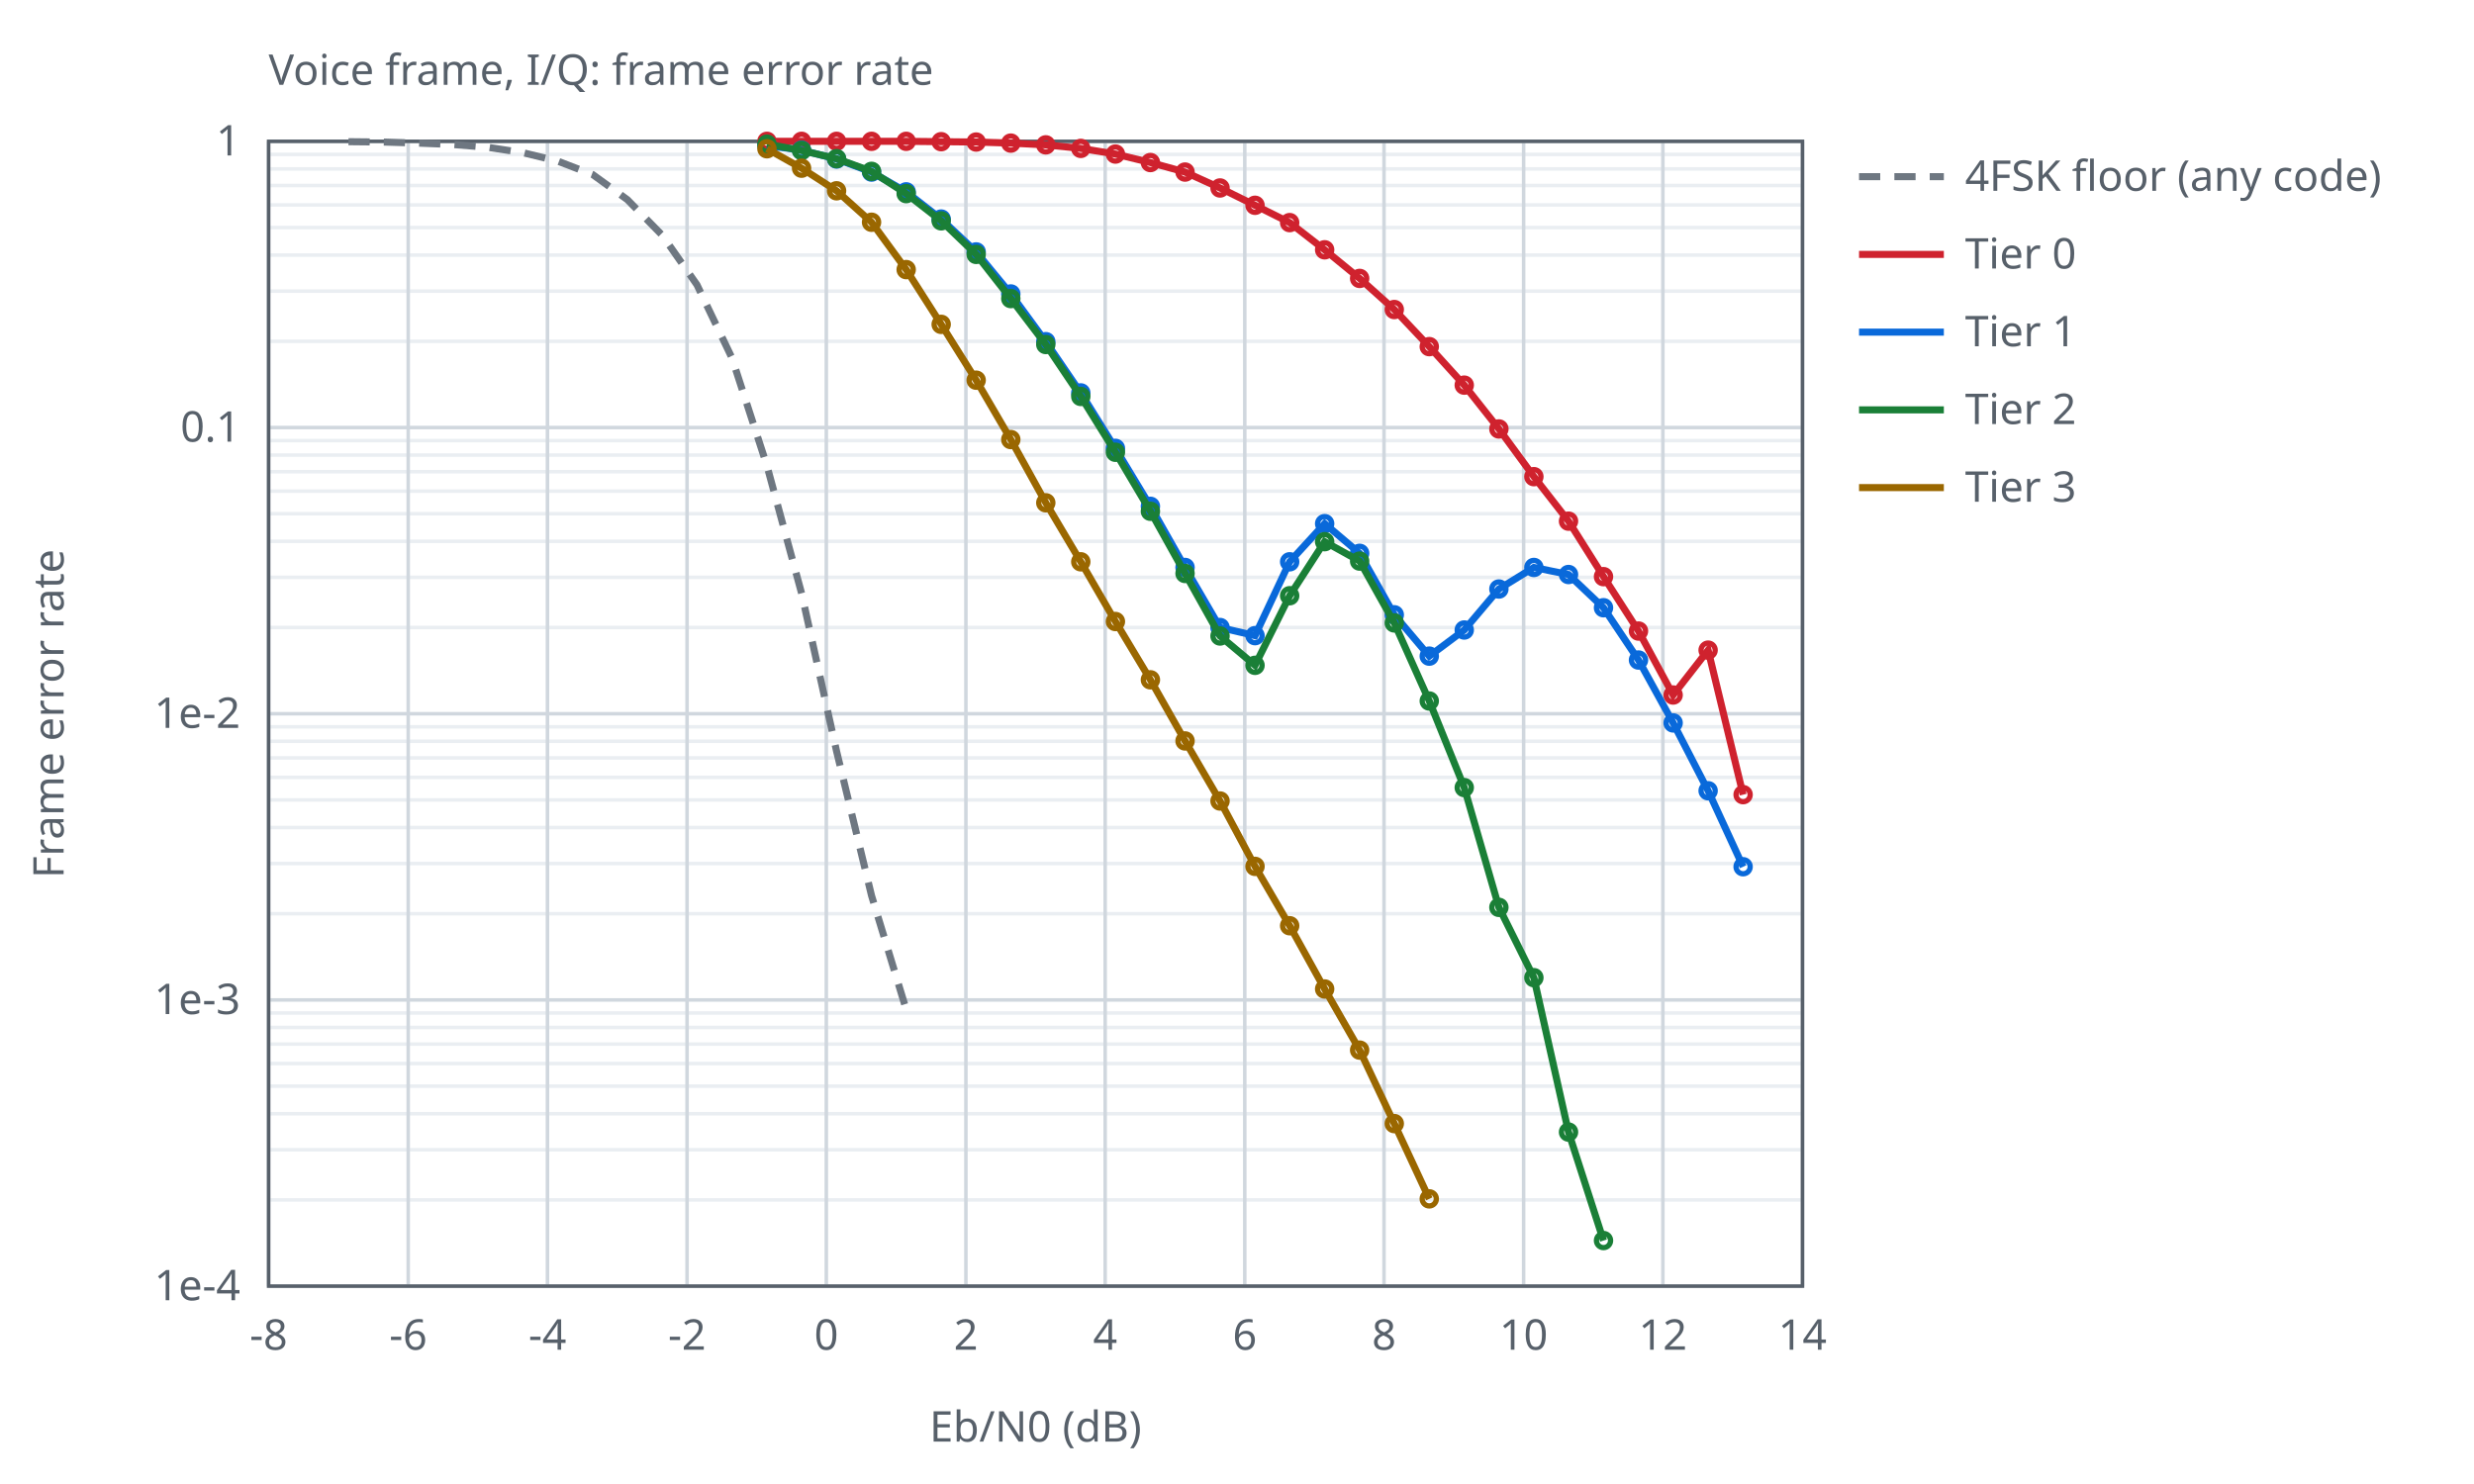
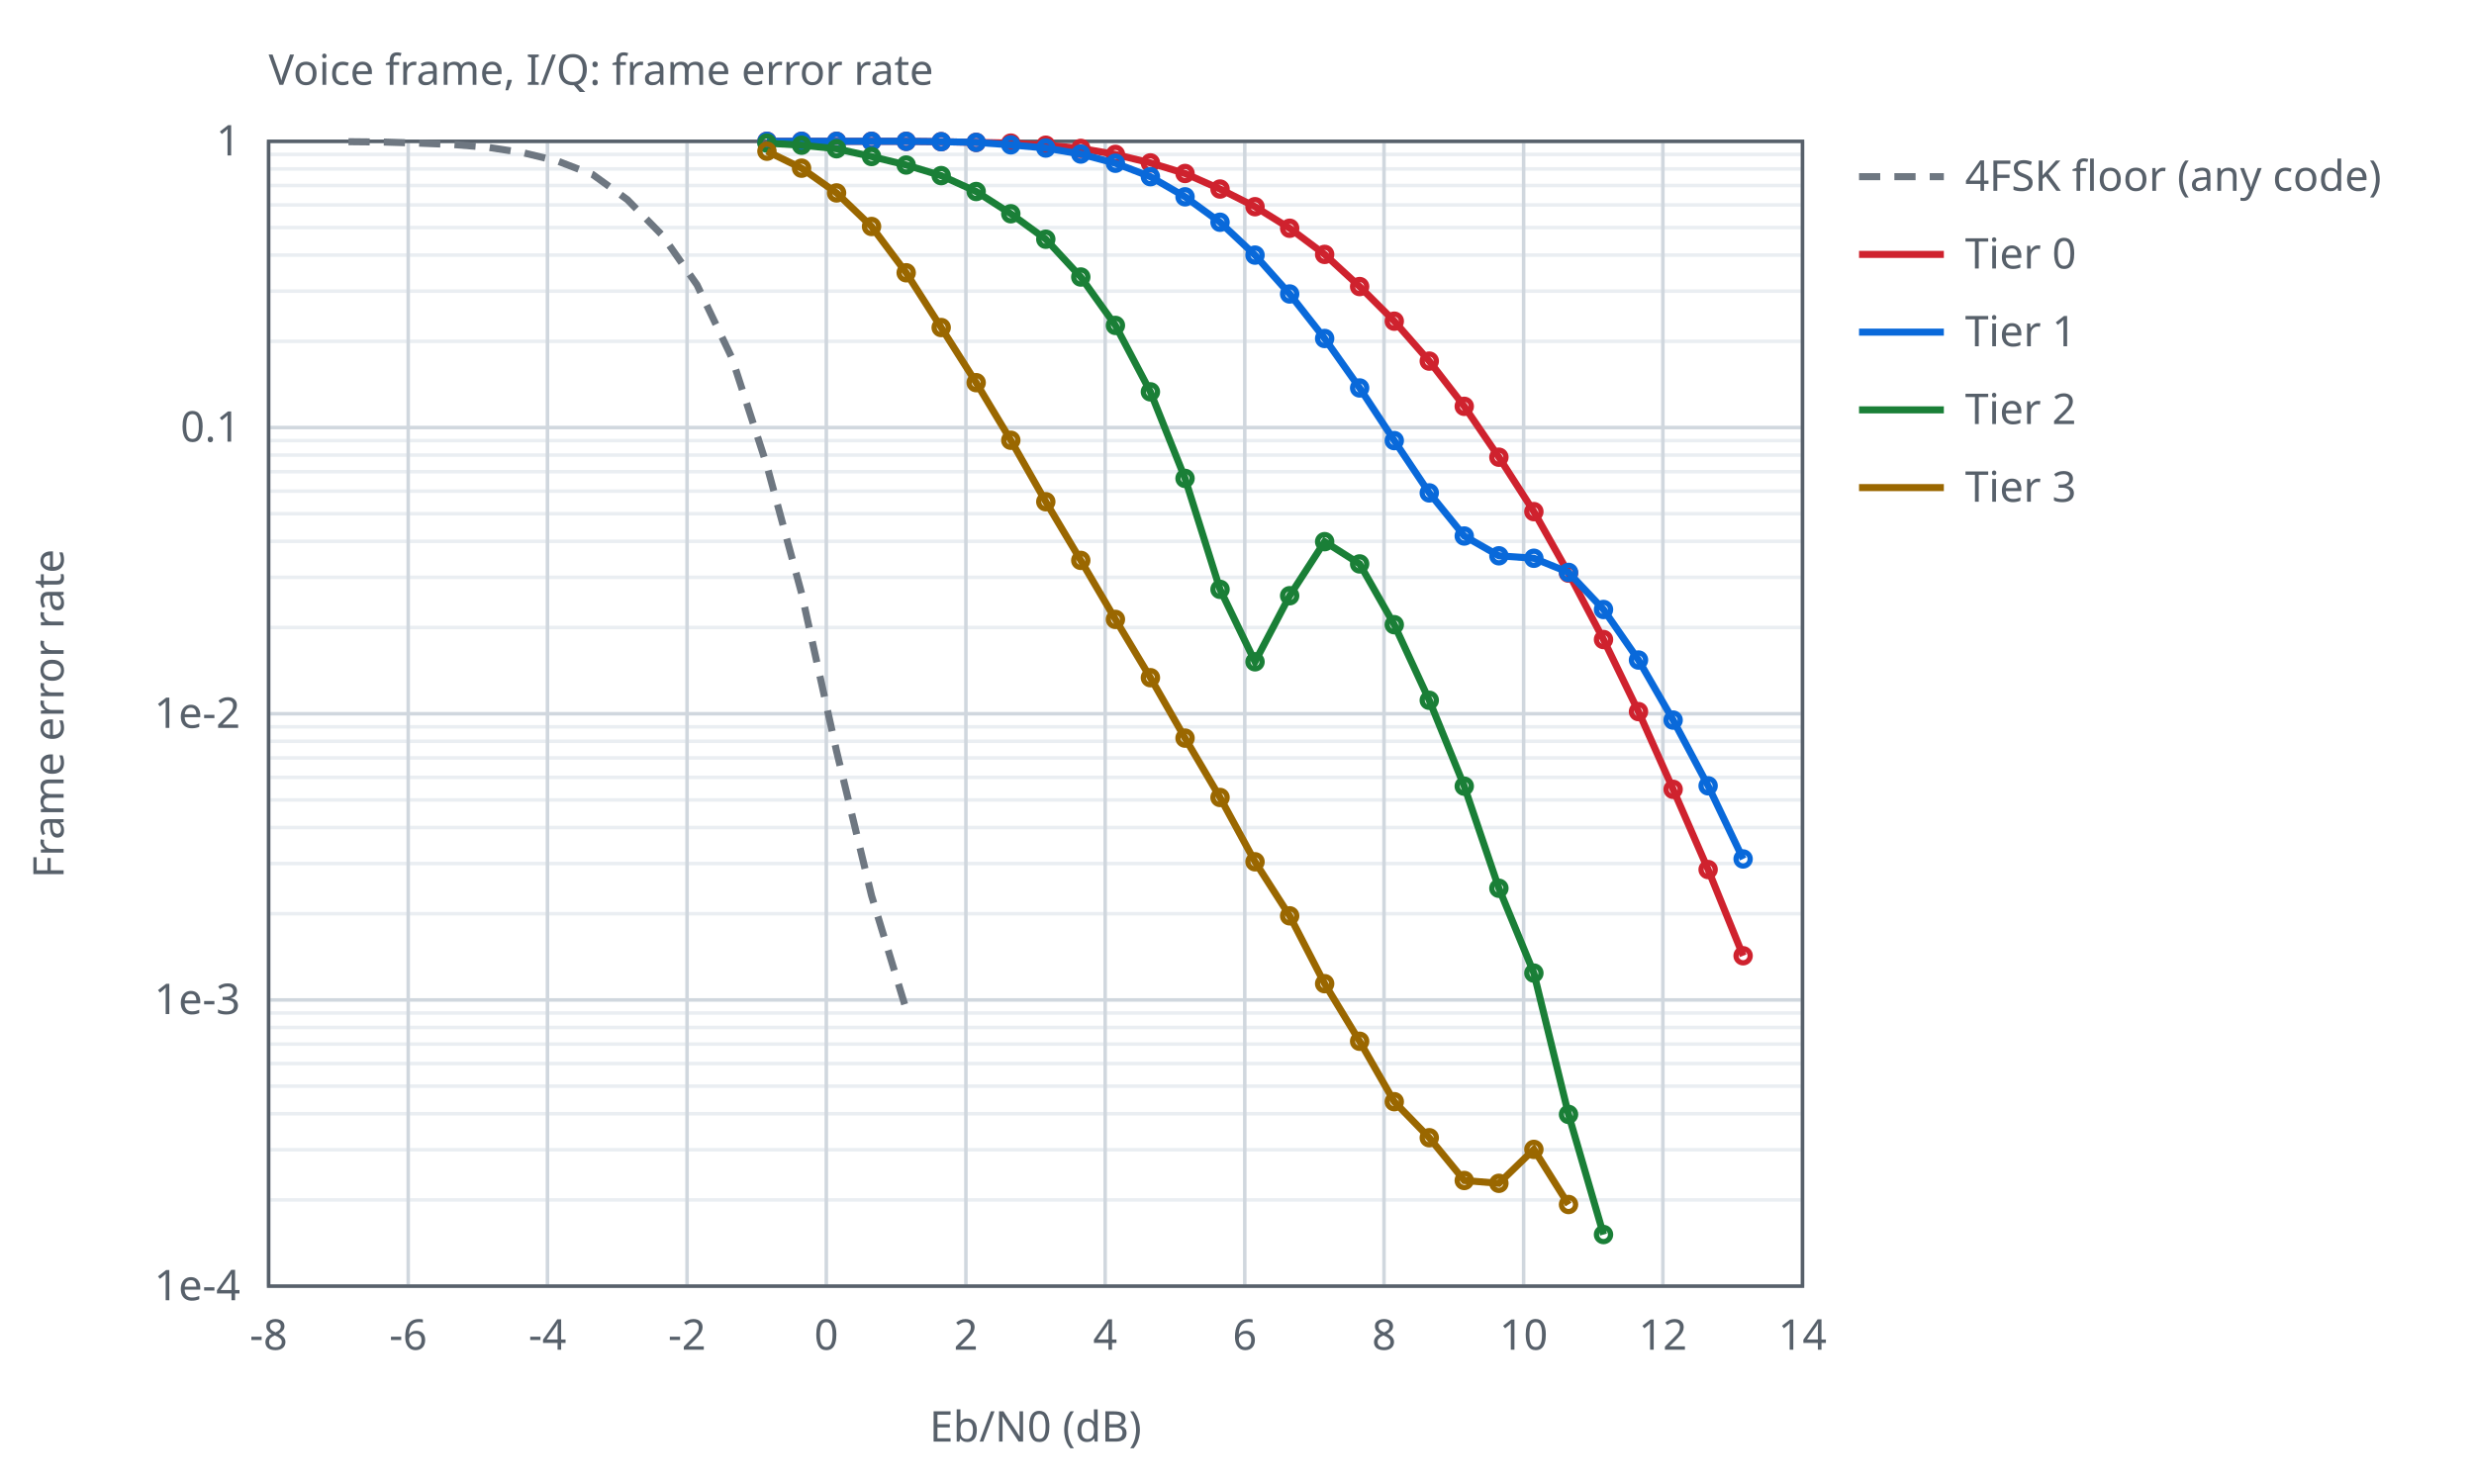
<svg xmlns="http://www.w3.org/2000/svg" width="700" height="420" viewBox="0 0 700 420">
  <style>text{font-family:sans-serif;font-size:12px;fill:#57606a}.ax{stroke:#57606a;stroke-width:1;fill:none}.gr{stroke:#d0d7de;stroke-width:1}.mi{stroke:#eaeef2;stroke-width:1}.r0{stroke:#6e7781}.r1{stroke:#bc4c00}.r2{stroke:#8250df}.s1{stroke:#cf222e}.s2{stroke:#0969da}.s3{stroke:#1a7f37}.s4{stroke:#9a6700}.l{fill:none;stroke-width:2}.p{fill:none;stroke-width:1.5}@media (prefers-color-scheme:dark){text{fill:#c9d1d9}.ax{stroke:#8b949e}.gr{stroke:#30363d}.mi{stroke:#21262d}.r0{stroke:#8b949e}.r1{stroke:#f0883e}.r2{stroke:#d2a8ff}.s1{stroke:#ff7b72}.s2{stroke:#58a6ff}.s3{stroke:#3fb950}.s4{stroke:#d29922}}</style>
  <text x="76.0" y="24">Voice frame, I/Q: frame error rate</text>
  <line class="mi" x1="76.0" y1="96.6" x2="510.0" y2="96.6" />
  <line class="mi" x1="76.0" y1="82.4" x2="510.0" y2="82.4" />
  <line class="mi" x1="76.0" y1="72.2" x2="510.0" y2="72.2" />
  <line class="mi" x1="76.0" y1="64.4" x2="510.0" y2="64.4" />
  <line class="mi" x1="76.0" y1="58.0" x2="510.0" y2="58.0" />
  <line class="mi" x1="76.0" y1="52.5" x2="510.0" y2="52.5" />
  <line class="mi" x1="76.0" y1="47.8" x2="510.0" y2="47.8" />
  <line class="mi" x1="76.0" y1="43.7" x2="510.0" y2="43.7" />
  <line class="mi" x1="76.0" y1="177.6" x2="510.0" y2="177.6" />
  <line class="mi" x1="76.0" y1="163.4" x2="510.0" y2="163.4" />
  <line class="mi" x1="76.0" y1="153.2" x2="510.0" y2="153.2" />
  <line class="mi" x1="76.0" y1="145.4" x2="510.0" y2="145.4" />
  <line class="mi" x1="76.0" y1="139.0" x2="510.0" y2="139.0" />
  <line class="mi" x1="76.0" y1="133.5" x2="510.0" y2="133.5" />
  <line class="mi" x1="76.0" y1="128.8" x2="510.0" y2="128.8" />
  <line class="mi" x1="76.0" y1="124.7" x2="510.0" y2="124.7" />
  <line class="mi" x1="76.0" y1="258.6" x2="510.0" y2="258.6" />
  <line class="mi" x1="76.0" y1="244.4" x2="510.0" y2="244.4" />
  <line class="mi" x1="76.0" y1="234.2" x2="510.0" y2="234.2" />
  <line class="mi" x1="76.0" y1="226.4" x2="510.0" y2="226.4" />
  <line class="mi" x1="76.0" y1="220.0" x2="510.0" y2="220.0" />
  <line class="mi" x1="76.0" y1="214.5" x2="510.0" y2="214.5" />
  <line class="mi" x1="76.0" y1="209.8" x2="510.0" y2="209.8" />
  <line class="mi" x1="76.0" y1="205.7" x2="510.0" y2="205.7" />
  <line class="mi" x1="76.0" y1="339.6" x2="510.0" y2="339.6" />
  <line class="mi" x1="76.0" y1="325.4" x2="510.0" y2="325.4" />
  <line class="mi" x1="76.0" y1="315.2" x2="510.0" y2="315.2" />
  <line class="mi" x1="76.0" y1="307.4" x2="510.0" y2="307.4" />
  <line class="mi" x1="76.0" y1="301.0" x2="510.0" y2="301.0" />
  <line class="mi" x1="76.0" y1="295.5" x2="510.0" y2="295.5" />
  <line class="mi" x1="76.0" y1="290.8" x2="510.0" y2="290.8" />
  <line class="mi" x1="76.0" y1="286.7" x2="510.0" y2="286.7" />
  <line class="gr" x1="76.0" y1="364.0" x2="76.0" y2="40.0" />
  <text x="76.0" y="382.0" text-anchor="middle">-8</text>
  <line class="gr" x1="115.5" y1="364.0" x2="115.5" y2="40.0" />
  <text x="115.5" y="382.0" text-anchor="middle">-6</text>
  <line class="gr" x1="154.9" y1="364.0" x2="154.9" y2="40.0" />
  <text x="154.9" y="382.0" text-anchor="middle">-4</text>
  <line class="gr" x1="194.4" y1="364.0" x2="194.4" y2="40.0" />
  <text x="194.4" y="382.0" text-anchor="middle">-2</text>
  <line class="gr" x1="233.8" y1="364.0" x2="233.8" y2="40.0" />
  <text x="233.8" y="382.0" text-anchor="middle">0</text>
  <line class="gr" x1="273.3" y1="364.0" x2="273.3" y2="40.0" />
  <text x="273.3" y="382.0" text-anchor="middle">2</text>
  <line class="gr" x1="312.7" y1="364.0" x2="312.7" y2="40.0" />
  <text x="312.7" y="382.0" text-anchor="middle">4</text>
  <line class="gr" x1="352.2" y1="364.0" x2="352.2" y2="40.0" />
  <text x="352.2" y="382.0" text-anchor="middle">6</text>
  <line class="gr" x1="391.6" y1="364.0" x2="391.6" y2="40.0" />
  <text x="391.6" y="382.0" text-anchor="middle">8</text>
  <line class="gr" x1="431.1" y1="364.0" x2="431.1" y2="40.0" />
  <text x="431.1" y="382.0" text-anchor="middle">10</text>
  <line class="gr" x1="470.5" y1="364.0" x2="470.5" y2="40.0" />
  <text x="470.5" y="382.0" text-anchor="middle">12</text>
  <line class="gr" x1="510.0" y1="364.0" x2="510.0" y2="40.0" />
  <text x="510.0" y="382.0" text-anchor="middle">14</text>
  <line class="gr" x1="76.0" y1="40.0" x2="510.0" y2="40.0" />
  <text x="68.0" y="44.0" text-anchor="end">1</text>
  <line class="gr" x1="76.0" y1="121.0" x2="510.0" y2="121.0" />
  <text x="68.0" y="125.0" text-anchor="end">0.1</text>
  <line class="gr" x1="76.0" y1="202.0" x2="510.0" y2="202.0" />
  <text x="68.0" y="206.0" text-anchor="end">1e-2</text>
  <line class="gr" x1="76.0" y1="283.0" x2="510.0" y2="283.0" />
  <text x="68.0" y="287.0" text-anchor="end">1e-3</text>
  <line class="gr" x1="76.0" y1="364.0" x2="510.0" y2="364.0" />
  <text x="68.0" y="368.0" text-anchor="end">1e-4</text>
  <rect class="ax" x="76.0" y="40.0" width="434.0" height="324.0" />
  <text x="293.0" y="408.0" text-anchor="middle">Eb/N0 (dB)</text>
  <text x="18" y="202.0" text-anchor="middle" transform="rotate(-90 18 202.0)">Frame error rate</text>
  <path class="l r0" stroke-dasharray="6 4" d="M98.6,40.1 L108.5,40.2 L118.3,40.5 L128.2,40.9 L138.1,41.7 L147.9,43.2 L157.8,45.6 L167.7,49.4 L177.5,56.5 L187.4,66.6 L197.2,80.6 L207.1,101.3 L217.0,131.8 L226.8,167.9 L236.7,212.6 L246.6,253.5 L256.4,285.7" />
  <line class="l r0" stroke-dasharray="6 4" x1="526.0" y1="50.0" x2="550.0" y2="50.0" />
  <text x="556.0" y="54.0">4FSK floor (any code)</text>
-   <path class="l s1" d="M217.0,40.0 L226.8,40.0 L236.7,40.0 L246.6,40.0 L256.4,40.0 L266.3,40.1 L276.2,40.2 L286.0,40.5 L295.9,41.0 L305.8,42.0 L315.6,43.6 L325.5,46.0 L335.3,48.7 L345.2,53.2 L355.1,58.1 L364.9,63.0 L374.8,70.7 L384.7,78.8 L394.5,87.6 L404.4,98.1 L414.3,109.0 L424.1,121.4 L434.0,134.9 L443.8,147.5 L453.7,163.2 L463.6,178.6 L473.4,196.7 L483.3,184.0 L493.2,224.9" />
+   <path class="l s1" d="M217.0,40.0 L226.8,40.0 L236.7,40.0 L246.6,40.0 L256.4,40.0 L266.3,40.1 L276.2,40.3 L286.0,40.5 L295.9,41.1 L305.8,42.0 L315.6,43.7 L325.5,46.1 L335.3,49.1 L345.2,53.5 L355.1,58.5 L364.9,64.6 L374.8,72.0 L384.7,81.1 L394.5,90.9 L404.4,102.2 L414.3,115.0 L424.1,129.4 L434.0,144.8 L443.8,162.2 L453.7,181.0 L463.6,201.4 L473.4,223.4 L483.3,246.1 L493.2,270.5" />
  <circle class="p s1" cx="217.0" cy="40.0" r="2" />
  <circle class="p s1" cx="226.8" cy="40.0" r="2" />
  <circle class="p s1" cx="236.7" cy="40.0" r="2" />
  <circle class="p s1" cx="246.6" cy="40.0" r="2" />
  <circle class="p s1" cx="256.4" cy="40.0" r="2" />
  <circle class="p s1" cx="266.3" cy="40.1" r="2" />
-   <circle class="p s1" cx="276.2" cy="40.2" r="2" />
+   <circle class="p s1" cx="276.2" cy="40.3" r="2" />
  <circle class="p s1" cx="286.0" cy="40.5" r="2" />
-   <circle class="p s1" cx="295.9" cy="41.0" r="2" />
+   <circle class="p s1" cx="295.9" cy="41.1" r="2" />
  <circle class="p s1" cx="305.8" cy="42.0" r="2" />
-   <circle class="p s1" cx="315.6" cy="43.6" r="2" />
-   <circle class="p s1" cx="325.5" cy="46.0" r="2" />
-   <circle class="p s1" cx="335.3" cy="48.7" r="2" />
-   <circle class="p s1" cx="345.2" cy="53.2" r="2" />
-   <circle class="p s1" cx="355.1" cy="58.1" r="2" />
-   <circle class="p s1" cx="364.9" cy="63.0" r="2" />
-   <circle class="p s1" cx="374.8" cy="70.7" r="2" />
-   <circle class="p s1" cx="384.7" cy="78.8" r="2" />
-   <circle class="p s1" cx="394.5" cy="87.6" r="2" />
-   <circle class="p s1" cx="404.4" cy="98.1" r="2" />
-   <circle class="p s1" cx="414.3" cy="109.0" r="2" />
-   <circle class="p s1" cx="424.1" cy="121.4" r="2" />
-   <circle class="p s1" cx="434.0" cy="134.9" r="2" />
-   <circle class="p s1" cx="443.8" cy="147.5" r="2" />
-   <circle class="p s1" cx="453.7" cy="163.2" r="2" />
-   <circle class="p s1" cx="463.6" cy="178.6" r="2" />
-   <circle class="p s1" cx="473.4" cy="196.7" r="2" />
-   <circle class="p s1" cx="483.3" cy="184.0" r="2" />
-   <circle class="p s1" cx="493.2" cy="224.9" r="2" />
+   <circle class="p s1" cx="315.6" cy="43.7" r="2" />
+   <circle class="p s1" cx="325.5" cy="46.1" r="2" />
+   <circle class="p s1" cx="335.3" cy="49.1" r="2" />
+   <circle class="p s1" cx="345.2" cy="53.5" r="2" />
+   <circle class="p s1" cx="355.1" cy="58.5" r="2" />
+   <circle class="p s1" cx="364.9" cy="64.6" r="2" />
+   <circle class="p s1" cx="374.8" cy="72.0" r="2" />
+   <circle class="p s1" cx="384.7" cy="81.1" r="2" />
+   <circle class="p s1" cx="394.5" cy="90.9" r="2" />
+   <circle class="p s1" cx="404.4" cy="102.2" r="2" />
+   <circle class="p s1" cx="414.3" cy="115.0" r="2" />
+   <circle class="p s1" cx="424.1" cy="129.4" r="2" />
+   <circle class="p s1" cx="434.0" cy="144.8" r="2" />
+   <circle class="p s1" cx="443.8" cy="162.2" r="2" />
+   <circle class="p s1" cx="453.7" cy="181.0" r="2" />
+   <circle class="p s1" cx="463.6" cy="201.4" r="2" />
+   <circle class="p s1" cx="473.4" cy="223.4" r="2" />
+   <circle class="p s1" cx="483.3" cy="246.1" r="2" />
+   <circle class="p s1" cx="493.2" cy="270.5" r="2" />
  <line class="l s1" x1="526.0" y1="72.0" x2="550.0" y2="72.0" />
  <text x="556.0" y="76.0">Tier 0</text>
-   <path class="l s2" d="M217.0,41.2 L226.8,42.5 L236.7,45.0 L246.6,48.7 L256.4,54.3 L266.3,62.0 L276.2,71.3 L286.0,83.2 L295.9,96.7 L305.8,111.2 L315.6,126.9 L325.5,143.3 L335.3,160.6 L345.2,177.6 L355.1,179.9 L364.9,159.0 L374.8,148.2 L384.7,156.6 L394.5,174.0 L404.4,185.7 L414.3,178.3 L424.1,166.7 L434.0,160.6 L443.8,162.6 L453.7,172.0 L463.6,186.8 L473.4,204.6 L483.3,223.8 L493.2,245.3" />
-   <circle class="p s2" cx="217.0" cy="41.2" r="2" />
-   <circle class="p s2" cx="226.8" cy="42.5" r="2" />
-   <circle class="p s2" cx="236.7" cy="45.0" r="2" />
-   <circle class="p s2" cx="246.6" cy="48.7" r="2" />
-   <circle class="p s2" cx="256.4" cy="54.3" r="2" />
-   <circle class="p s2" cx="266.3" cy="62.0" r="2" />
-   <circle class="p s2" cx="276.2" cy="71.3" r="2" />
-   <circle class="p s2" cx="286.0" cy="83.2" r="2" />
-   <circle class="p s2" cx="295.9" cy="96.7" r="2" />
-   <circle class="p s2" cx="305.8" cy="111.2" r="2" />
-   <circle class="p s2" cx="315.6" cy="126.9" r="2" />
-   <circle class="p s2" cx="325.5" cy="143.3" r="2" />
-   <circle class="p s2" cx="335.3" cy="160.6" r="2" />
-   <circle class="p s2" cx="345.2" cy="177.6" r="2" />
-   <circle class="p s2" cx="355.1" cy="179.9" r="2" />
-   <circle class="p s2" cx="364.9" cy="159.0" r="2" />
-   <circle class="p s2" cx="374.8" cy="148.2" r="2" />
-   <circle class="p s2" cx="384.7" cy="156.6" r="2" />
-   <circle class="p s2" cx="394.5" cy="174.0" r="2" />
-   <circle class="p s2" cx="404.4" cy="185.7" r="2" />
-   <circle class="p s2" cx="414.3" cy="178.3" r="2" />
-   <circle class="p s2" cx="424.1" cy="166.7" r="2" />
-   <circle class="p s2" cx="434.0" cy="160.6" r="2" />
-   <circle class="p s2" cx="443.8" cy="162.6" r="2" />
-   <circle class="p s2" cx="453.7" cy="172.0" r="2" />
+   <path class="l s2" d="M217.0,40.0 L226.8,40.0 L236.7,40.0 L246.6,40.0 L256.4,40.0 L266.3,40.1 L276.2,40.3 L286.0,41.0 L295.9,41.9 L305.8,43.6 L315.6,46.2 L325.5,50.0 L335.3,55.7 L345.2,62.9 L355.1,72.2 L364.9,83.2 L374.8,95.8 L384.7,109.8 L394.5,124.7 L404.4,139.5 L414.3,151.7 L424.1,157.3 L434.0,158.0 L443.8,162.0 L453.7,172.5 L463.6,186.8 L473.4,203.8 L483.3,222.4 L493.2,243.1" />
+   <circle class="p s2" cx="217.0" cy="40.0" r="2" />
+   <circle class="p s2" cx="226.8" cy="40.0" r="2" />
+   <circle class="p s2" cx="236.7" cy="40.0" r="2" />
+   <circle class="p s2" cx="246.6" cy="40.0" r="2" />
+   <circle class="p s2" cx="256.4" cy="40.0" r="2" />
+   <circle class="p s2" cx="266.3" cy="40.1" r="2" />
+   <circle class="p s2" cx="276.2" cy="40.3" r="2" />
+   <circle class="p s2" cx="286.0" cy="41.0" r="2" />
+   <circle class="p s2" cx="295.9" cy="41.9" r="2" />
+   <circle class="p s2" cx="305.8" cy="43.6" r="2" />
+   <circle class="p s2" cx="315.6" cy="46.2" r="2" />
+   <circle class="p s2" cx="325.5" cy="50.0" r="2" />
+   <circle class="p s2" cx="335.3" cy="55.7" r="2" />
+   <circle class="p s2" cx="345.2" cy="62.9" r="2" />
+   <circle class="p s2" cx="355.1" cy="72.2" r="2" />
+   <circle class="p s2" cx="364.9" cy="83.2" r="2" />
+   <circle class="p s2" cx="374.8" cy="95.8" r="2" />
+   <circle class="p s2" cx="384.7" cy="109.8" r="2" />
+   <circle class="p s2" cx="394.5" cy="124.7" r="2" />
+   <circle class="p s2" cx="404.4" cy="139.5" r="2" />
+   <circle class="p s2" cx="414.3" cy="151.7" r="2" />
+   <circle class="p s2" cx="424.1" cy="157.3" r="2" />
+   <circle class="p s2" cx="434.0" cy="158.0" r="2" />
+   <circle class="p s2" cx="443.8" cy="162.0" r="2" />
+   <circle class="p s2" cx="453.7" cy="172.5" r="2" />
  <circle class="p s2" cx="463.6" cy="186.8" r="2" />
-   <circle class="p s2" cx="473.4" cy="204.6" r="2" />
-   <circle class="p s2" cx="483.3" cy="223.8" r="2" />
-   <circle class="p s2" cx="493.2" cy="245.3" r="2" />
+   <circle class="p s2" cx="473.4" cy="203.8" r="2" />
+   <circle class="p s2" cx="483.3" cy="222.4" r="2" />
+   <circle class="p s2" cx="493.2" cy="243.1" r="2" />
  <line class="l s2" x1="526.0" y1="94.0" x2="550.0" y2="94.0" />
  <text x="556.0" y="98.0">Tier 1</text>
-   <path class="l s3" d="M217.0,40.8 L226.8,42.6 L236.7,44.9 L246.6,48.5 L256.4,54.8 L266.3,62.5 L276.2,72.0 L286.0,84.5 L295.9,97.5 L305.8,112.2 L315.6,128.0 L325.5,144.7 L335.3,162.3 L345.2,180.0 L355.1,188.3 L364.9,168.6 L374.8,153.3 L384.7,158.8 L394.5,176.3 L404.4,198.4 L414.3,222.9 L424.1,256.8 L434.0,276.7 L443.8,320.4 L453.7,351.1" />
-   <circle class="p s3" cx="217.0" cy="40.8" r="2" />
-   <circle class="p s3" cx="226.8" cy="42.6" r="2" />
-   <circle class="p s3" cx="236.7" cy="44.9" r="2" />
-   <circle class="p s3" cx="246.6" cy="48.5" r="2" />
-   <circle class="p s3" cx="256.4" cy="54.8" r="2" />
-   <circle class="p s3" cx="266.3" cy="62.5" r="2" />
-   <circle class="p s3" cx="276.2" cy="72.0" r="2" />
-   <circle class="p s3" cx="286.0" cy="84.5" r="2" />
-   <circle class="p s3" cx="295.9" cy="97.5" r="2" />
-   <circle class="p s3" cx="305.8" cy="112.2" r="2" />
-   <circle class="p s3" cx="315.6" cy="128.0" r="2" />
-   <circle class="p s3" cx="325.5" cy="144.7" r="2" />
-   <circle class="p s3" cx="335.3" cy="162.3" r="2" />
-   <circle class="p s3" cx="345.2" cy="180.0" r="2" />
-   <circle class="p s3" cx="355.1" cy="188.3" r="2" />
+   <path class="l s3" d="M217.0,40.5 L226.8,41.1 L236.7,42.1 L246.6,44.3 L256.4,46.7 L266.3,49.7 L276.2,54.2 L286.0,60.5 L295.9,67.7 L305.8,78.4 L315.6,92.1 L325.5,110.9 L335.3,135.4 L345.2,166.8 L355.1,187.3 L364.9,168.6 L374.8,153.3 L384.7,159.6 L394.5,176.8 L404.4,198.2 L414.3,222.5 L424.1,251.4 L434.0,275.4 L443.8,315.4 L453.7,349.4" />
+   <circle class="p s3" cx="217.0" cy="40.5" r="2" />
+   <circle class="p s3" cx="226.8" cy="41.1" r="2" />
+   <circle class="p s3" cx="236.7" cy="42.1" r="2" />
+   <circle class="p s3" cx="246.6" cy="44.3" r="2" />
+   <circle class="p s3" cx="256.4" cy="46.7" r="2" />
+   <circle class="p s3" cx="266.3" cy="49.7" r="2" />
+   <circle class="p s3" cx="276.2" cy="54.2" r="2" />
+   <circle class="p s3" cx="286.0" cy="60.5" r="2" />
+   <circle class="p s3" cx="295.9" cy="67.7" r="2" />
+   <circle class="p s3" cx="305.8" cy="78.4" r="2" />
+   <circle class="p s3" cx="315.6" cy="92.1" r="2" />
+   <circle class="p s3" cx="325.5" cy="110.9" r="2" />
+   <circle class="p s3" cx="335.3" cy="135.4" r="2" />
+   <circle class="p s3" cx="345.2" cy="166.8" r="2" />
+   <circle class="p s3" cx="355.1" cy="187.3" r="2" />
  <circle class="p s3" cx="364.9" cy="168.6" r="2" />
  <circle class="p s3" cx="374.8" cy="153.3" r="2" />
-   <circle class="p s3" cx="384.7" cy="158.8" r="2" />
-   <circle class="p s3" cx="394.5" cy="176.3" r="2" />
-   <circle class="p s3" cx="404.4" cy="198.4" r="2" />
-   <circle class="p s3" cx="414.3" cy="222.9" r="2" />
-   <circle class="p s3" cx="424.1" cy="256.8" r="2" />
-   <circle class="p s3" cx="434.0" cy="276.7" r="2" />
-   <circle class="p s3" cx="443.8" cy="320.4" r="2" />
-   <circle class="p s3" cx="453.7" cy="351.1" r="2" />
+   <circle class="p s3" cx="384.7" cy="159.6" r="2" />
+   <circle class="p s3" cx="394.5" cy="176.8" r="2" />
+   <circle class="p s3" cx="404.4" cy="198.2" r="2" />
+   <circle class="p s3" cx="414.3" cy="222.5" r="2" />
+   <circle class="p s3" cx="424.1" cy="251.4" r="2" />
+   <circle class="p s3" cx="434.0" cy="275.4" r="2" />
+   <circle class="p s3" cx="443.8" cy="315.4" r="2" />
+   <circle class="p s3" cx="453.7" cy="349.4" r="2" />
  <line class="l s3" x1="526.0" y1="116.0" x2="550.0" y2="116.0" />
  <text x="556.0" y="120.0">Tier 2</text>
-   <path class="l s4" d="M217.0,42.1 L226.8,47.6 L236.7,54.0 L246.6,62.9 L256.4,76.3 L266.3,91.8 L276.2,107.6 L286.0,124.4 L295.9,142.3 L305.8,159.0 L315.6,175.9 L325.5,192.4 L335.3,209.7 L345.2,226.7 L355.1,245.2 L364.9,262.0 L374.8,279.9 L384.7,297.2 L394.5,318.0 L404.4,339.3" />
-   <circle class="p s4" cx="217.0" cy="42.1" r="2" />
+   <path class="l s4" d="M217.0,42.8 L226.8,47.6 L236.7,54.6 L246.6,64.1 L256.4,77.2 L266.3,92.7 L276.2,108.3 L286.0,124.6 L295.9,142.0 L305.8,158.6 L315.6,175.3 L325.5,191.8 L335.3,208.9 L345.2,225.7 L355.1,243.9 L364.9,259.2 L374.8,278.4 L384.7,294.7 L394.5,311.8 L404.4,322.0 L414.3,334.1 L424.1,334.9 L434.0,325.3 L443.8,340.9" />
+   <circle class="p s4" cx="217.0" cy="42.8" r="2" />
  <circle class="p s4" cx="226.8" cy="47.6" r="2" />
-   <circle class="p s4" cx="236.7" cy="54.0" r="2" />
-   <circle class="p s4" cx="246.6" cy="62.9" r="2" />
-   <circle class="p s4" cx="256.4" cy="76.3" r="2" />
-   <circle class="p s4" cx="266.3" cy="91.8" r="2" />
-   <circle class="p s4" cx="276.2" cy="107.6" r="2" />
-   <circle class="p s4" cx="286.0" cy="124.4" r="2" />
-   <circle class="p s4" cx="295.9" cy="142.3" r="2" />
-   <circle class="p s4" cx="305.8" cy="159.0" r="2" />
-   <circle class="p s4" cx="315.6" cy="175.9" r="2" />
-   <circle class="p s4" cx="325.5" cy="192.4" r="2" />
-   <circle class="p s4" cx="335.3" cy="209.7" r="2" />
-   <circle class="p s4" cx="345.2" cy="226.7" r="2" />
-   <circle class="p s4" cx="355.1" cy="245.2" r="2" />
-   <circle class="p s4" cx="364.9" cy="262.0" r="2" />
-   <circle class="p s4" cx="374.8" cy="279.9" r="2" />
-   <circle class="p s4" cx="384.7" cy="297.2" r="2" />
-   <circle class="p s4" cx="394.5" cy="318.0" r="2" />
-   <circle class="p s4" cx="404.4" cy="339.3" r="2" />
+   <circle class="p s4" cx="236.7" cy="54.6" r="2" />
+   <circle class="p s4" cx="246.6" cy="64.1" r="2" />
+   <circle class="p s4" cx="256.4" cy="77.2" r="2" />
+   <circle class="p s4" cx="266.3" cy="92.7" r="2" />
+   <circle class="p s4" cx="276.2" cy="108.3" r="2" />
+   <circle class="p s4" cx="286.0" cy="124.6" r="2" />
+   <circle class="p s4" cx="295.9" cy="142.0" r="2" />
+   <circle class="p s4" cx="305.8" cy="158.6" r="2" />
+   <circle class="p s4" cx="315.6" cy="175.3" r="2" />
+   <circle class="p s4" cx="325.5" cy="191.8" r="2" />
+   <circle class="p s4" cx="335.3" cy="208.9" r="2" />
+   <circle class="p s4" cx="345.2" cy="225.7" r="2" />
+   <circle class="p s4" cx="355.1" cy="243.9" r="2" />
+   <circle class="p s4" cx="364.9" cy="259.2" r="2" />
+   <circle class="p s4" cx="374.8" cy="278.4" r="2" />
+   <circle class="p s4" cx="384.7" cy="294.7" r="2" />
+   <circle class="p s4" cx="394.5" cy="311.8" r="2" />
+   <circle class="p s4" cx="404.4" cy="322.0" r="2" />
+   <circle class="p s4" cx="414.3" cy="334.1" r="2" />
+   <circle class="p s4" cx="424.1" cy="334.9" r="2" />
+   <circle class="p s4" cx="434.0" cy="325.3" r="2" />
+   <circle class="p s4" cx="443.8" cy="340.9" r="2" />
  <line class="l s4" x1="526.0" y1="138.0" x2="550.0" y2="138.0" />
  <text x="556.0" y="142.0">Tier 3</text>
</svg>
